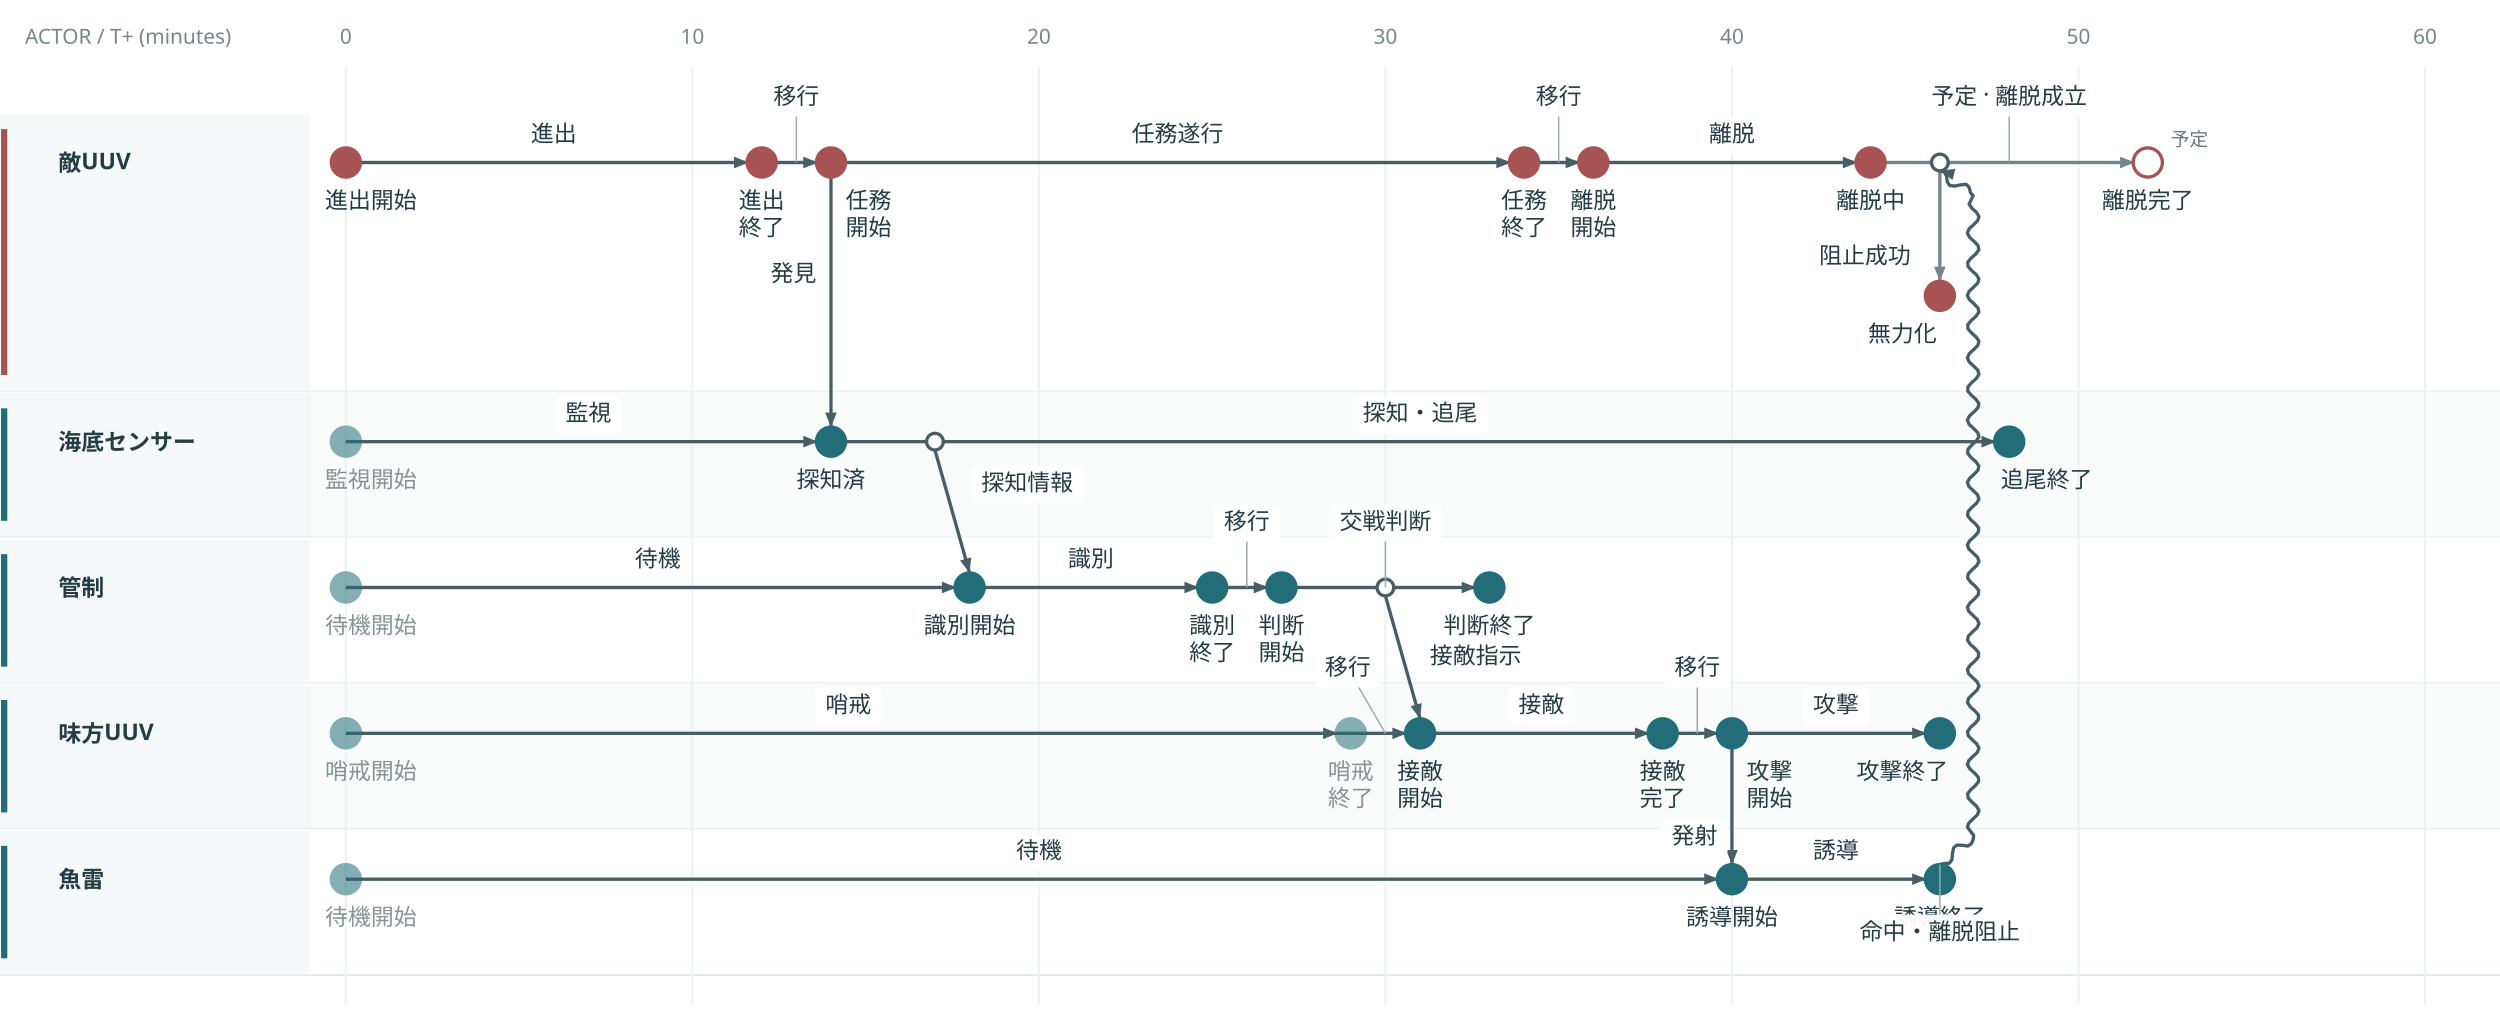
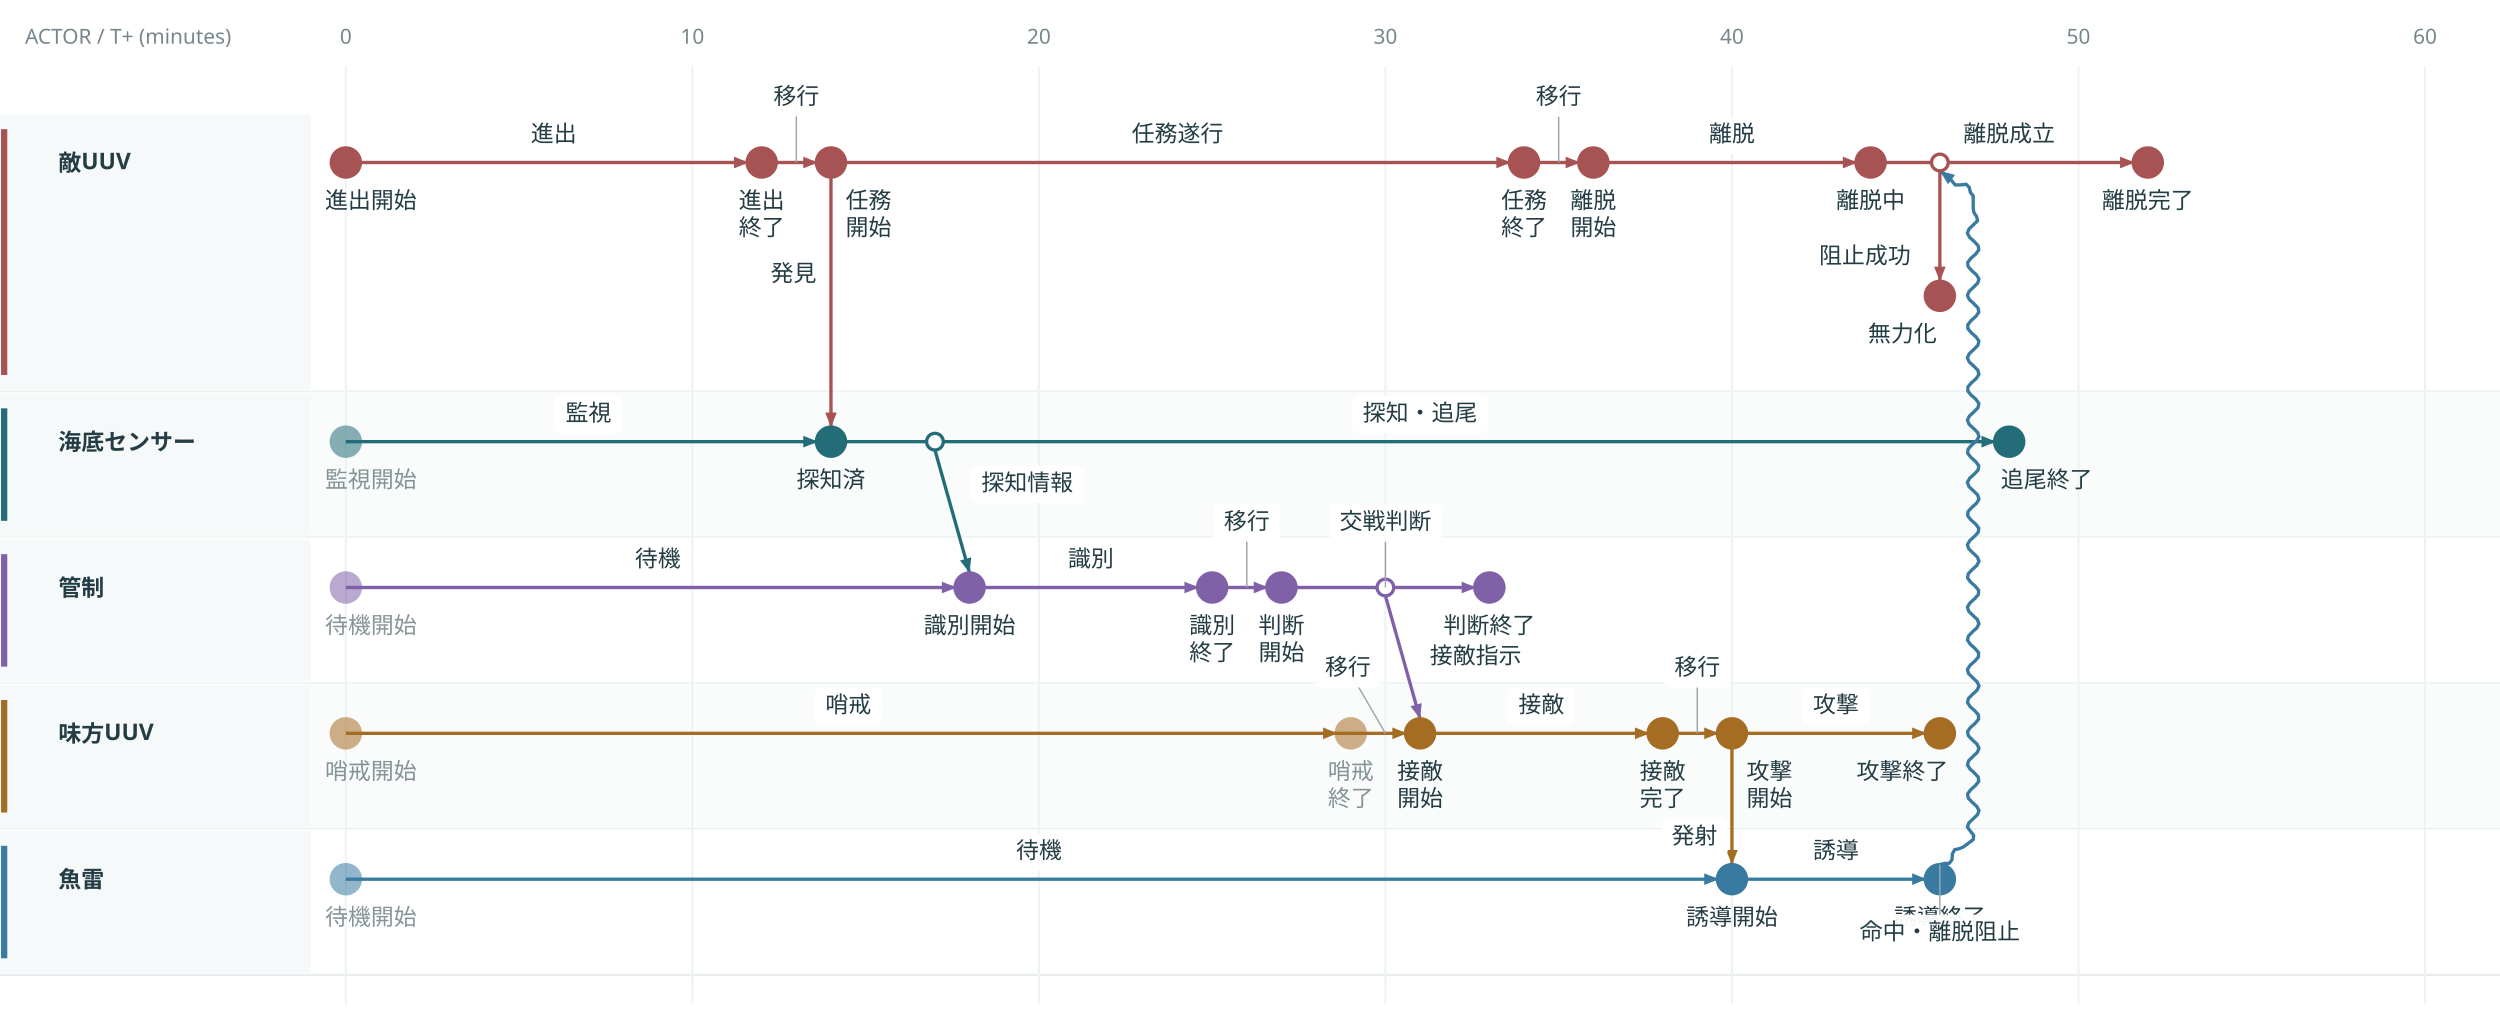
<svg xmlns="http://www.w3.org/2000/svg" width="1200" height="492" viewBox="0 0 1200 492" role="img" aria-label="海域監視 — 敵UUVの任務阻止" font-family="Segoe UI, Noto Sans JP, sans-serif" font-size="11" fill="#243d44" data-view="mission">
  <defs>
    <marker id="arrow" viewBox="0 0 10 10" refX="10" refY="5" markerWidth="7" markerHeight="7" orient="auto-start-reverse" markerUnits="userSpaceOnUse">
      <path d="M0,1 L10,5 L0,9 Z" fill="context-stroke" />
    </marker>
    <marker id="state-arrow" viewBox="0 0 10 10" refX="19" refY="5" markerWidth="7" markerHeight="7" orient="auto-start-reverse" markerUnits="userSpaceOnUse">
      <path d="M0,1 L10,5 L0,9 Z" fill="context-stroke" />
    </marker>
    <clipPath id="time-clip">
      <rect x="152" y="32" width="1048" height="492" />
    </clipPath>
  </defs>
  <rect width="100%" height="100%" fill="white" />
  <rect x="0" y="54" width="1200" height="134" fill="#ffffff" />
  <path d="M0,188 H1200" stroke="#e7edef" />
  <rect x="0" y="188" width="1200" height="70" fill="#fafcfc" />
  <path d="M0,258 H1200" stroke="#e7edef" />
  <rect x="0" y="258" width="1200" height="70" fill="#ffffff" />
  <path d="M0,328 H1200" stroke="#e7edef" />
  <rect x="0" y="328" width="1200" height="70" fill="#fafcfc" />
  <path d="M0,398 H1200" stroke="#e7edef" />
  <rect x="0" y="398" width="1200" height="70" fill="#ffffff" />
  <path d="M0,468 H1200" stroke="#e7edef" />
  <path d="M166,32 V482" stroke="#eef2f3" />
  <text x="166" y="21" text-anchor="middle" font-size="10" fill="#77868c">0</text>
  <path d="M332.333,32 V482" stroke="#eef2f3" />
  <text x="332.333" y="21" text-anchor="middle" font-size="10" fill="#77868c">10</text>
  <path d="M498.667,32 V482" stroke="#eef2f3" />
  <text x="498.667" y="21" text-anchor="middle" font-size="10" fill="#77868c">20</text>
  <path d="M665,32 V482" stroke="#eef2f3" />
  <text x="665" y="21" text-anchor="middle" font-size="10" fill="#77868c">30</text>
  <path d="M831.333,32 V482" stroke="#eef2f3" />
  <text x="831.333" y="21" text-anchor="middle" font-size="10" fill="#77868c">40</text>
  <path d="M997.667,32 V482" stroke="#eef2f3" />
  <text x="997.667" y="21" text-anchor="middle" font-size="10" fill="#77868c">50</text>
  <path d="M1164,32 V482" stroke="#eef2f3" />
  <text x="1164" y="21" text-anchor="middle" font-size="10" fill="#77868c">60</text>
  <text x="12" y="21" font-size="10" fill="#77868c">ACTOR / T+ (minutes)</text>
  <g clip-path="url(#time-clip)">
    <g class="edge task">
-       <path class="line" data-polarity="positive" d="M166.00,78.00 L365.60,78.00" fill="none" stroke="#485e66" stroke-width="1.6" opacity="1" stroke-linejoin="round" marker-end="url(#state-arrow)" />
-     </g>
-     <g class="edge task">
-       <path class="line" data-polarity="positive" d="M398.87,78.00 L731.53,78.00" fill="none" stroke="#485e66" stroke-width="1.6" opacity="1" stroke-linejoin="round" marker-end="url(#state-arrow)" />
-     </g>
-     <g class="edge task">
-       <path class="line" data-polarity="positive" d="M764.80,78.00 L897.87,78.00" fill="none" stroke="#485e66" stroke-width="1.6" opacity="1" stroke-linejoin="round" marker-end="url(#state-arrow)" />
-     </g>
-     <g class="edge task">
-       <path class="line" data-polarity="positive" d="M166.00,212.00 L398.87,212.00" fill="none" stroke="#485e66" stroke-width="1.6" opacity="1" stroke-linejoin="round" marker-end="url(#state-arrow)" />
-     </g>
-     <g class="edge task">
-       <path class="line" data-polarity="positive" d="M398.87,212.00 L964.40,212.00" fill="none" stroke="#485e66" stroke-width="1.6" opacity="1" stroke-linejoin="round" marker-end="url(#state-arrow)" />
-     </g>
-     <g class="edge task">
-       <path class="line" data-polarity="positive" d="M166.00,282.00 L465.40,282.00" fill="none" stroke="#485e66" stroke-width="1.6" opacity="1" stroke-linejoin="round" marker-end="url(#state-arrow)" />
-     </g>
-     <g class="edge task">
-       <path class="line" data-polarity="positive" d="M465.40,282.00 L581.83,282.00" fill="none" stroke="#485e66" stroke-width="1.6" opacity="1" stroke-linejoin="round" marker-end="url(#state-arrow)" />
-     </g>
-     <g class="edge task">
-       <path class="line" data-polarity="positive" d="M615.10,282.00 L714.90,282.00" fill="none" stroke="#485e66" stroke-width="1.6" opacity="1" stroke-linejoin="round" marker-end="url(#state-arrow)" />
-     </g>
-     <g class="edge task">
-       <path class="line" data-polarity="positive" d="M166.00,352.00 L648.37,352.00" fill="none" stroke="#485e66" stroke-width="1.6" opacity="1" stroke-linejoin="round" marker-end="url(#state-arrow)" />
-     </g>
-     <g class="edge task">
-       <path class="line" data-polarity="positive" d="M681.63,352.00 L798.07,352.00" fill="none" stroke="#485e66" stroke-width="1.6" opacity="1" stroke-linejoin="round" marker-end="url(#state-arrow)" />
-     </g>
-     <g class="edge task">
-       <path class="line" data-polarity="positive" d="M831.33,352.00 L931.13,352.00" fill="none" stroke="#485e66" stroke-width="1.6" opacity="1" stroke-linejoin="round" marker-end="url(#state-arrow)" />
-     </g>
-     <g class="edge task">
-       <path class="line" data-polarity="positive" d="M166.00,422.00 L831.33,422.00" fill="none" stroke="#485e66" stroke-width="1.6" opacity="1" stroke-linejoin="round" marker-end="url(#state-arrow)" />
-     </g>
-     <g class="edge task">
-       <path class="line" data-polarity="positive" d="M831.33,422.00 L931.13,422.00" fill="none" stroke="#485e66" stroke-width="1.6" opacity="1" stroke-linejoin="round" marker-end="url(#state-arrow)" />
-     </g>
-     <g class="edge task">
-       <path class="line" data-polarity="positive" d="M365.60,78.00 L398.87,78.00" fill="none" stroke="#485e66" stroke-width="1.6" opacity="1" stroke-linejoin="round" marker-end="url(#state-arrow)" />
-     </g>
-     <g class="edge task">
-       <path class="line" data-polarity="positive" d="M731.53,78.00 L764.80,78.00" fill="none" stroke="#485e66" stroke-width="1.6" opacity="1" stroke-linejoin="round" marker-end="url(#state-arrow)" />
-     </g>
-     <g class="edge task">
-       <path class="line" data-polarity="positive" d="M897.87,78.00 L1030.93,78.00" fill="none" stroke="#485e66" stroke-width="1.6" opacity="0.76" stroke-linejoin="round" marker-end="url(#state-arrow)" />
-     </g>
-     <g class="edge task">
-       <path class="line" data-polarity="positive" d="M581.83,282.00 L615.10,282.00" fill="none" stroke="#485e66" stroke-width="1.6" opacity="1" stroke-linejoin="round" marker-end="url(#state-arrow)" />
-     </g>
-     <g class="edge task">
-       <path class="line" data-polarity="positive" d="M648.37,352.00 L681.63,352.00" fill="none" stroke="#485e66" stroke-width="1.6" opacity="1" stroke-linejoin="round" marker-end="url(#state-arrow)" />
-     </g>
-     <g class="edge task">
-       <path class="line" data-polarity="positive" d="M798.07,352.00 L831.33,352.00" fill="none" stroke="#485e66" stroke-width="1.6" opacity="1" stroke-linejoin="round" marker-end="url(#state-arrow)" />
+       <path class="line" data-polarity="positive" d="M166.00,78.00 L365.60,78.00" fill="none" stroke="#a75353" stroke-width="1.6" opacity="1" stroke-linejoin="round" marker-end="url(#state-arrow)" />
+     </g>
+     <g class="edge task">
+       <path class="line" data-polarity="positive" d="M398.87,78.00 L731.53,78.00" fill="none" stroke="#a75353" stroke-width="1.6" opacity="1" stroke-linejoin="round" marker-end="url(#state-arrow)" />
+     </g>
+     <g class="edge task">
+       <path class="line" data-polarity="positive" d="M764.80,78.00 L897.87,78.00" fill="none" stroke="#a75353" stroke-width="1.6" opacity="1" stroke-linejoin="round" marker-end="url(#state-arrow)" />
+     </g>
+     <g class="edge task">
+       <path class="line" data-polarity="positive" d="M166.00,212.00 L398.87,212.00" fill="none" stroke="#236d78" stroke-width="1.6" opacity="1" stroke-linejoin="round" marker-end="url(#state-arrow)" />
+     </g>
+     <g class="edge task">
+       <path class="line" data-polarity="positive" d="M398.87,212.00 L964.40,212.00" fill="none" stroke="#236d78" stroke-width="1.6" opacity="1" stroke-linejoin="round" marker-end="url(#state-arrow)" />
+     </g>
+     <g class="edge task">
+       <path class="line" data-polarity="positive" d="M166.00,282.00 L465.40,282.00" fill="none" stroke="#8061a8" stroke-width="1.6" opacity="1" stroke-linejoin="round" marker-end="url(#state-arrow)" />
+     </g>
+     <g class="edge task">
+       <path class="line" data-polarity="positive" d="M465.40,282.00 L581.83,282.00" fill="none" stroke="#8061a8" stroke-width="1.6" opacity="1" stroke-linejoin="round" marker-end="url(#state-arrow)" />
+     </g>
+     <g class="edge task">
+       <path class="line" data-polarity="positive" d="M615.10,282.00 L714.90,282.00" fill="none" stroke="#8061a8" stroke-width="1.6" opacity="1" stroke-linejoin="round" marker-end="url(#state-arrow)" />
+     </g>
+     <g class="edge task">
+       <path class="line" data-polarity="positive" d="M166.00,352.00 L648.37,352.00" fill="none" stroke="#a56c24" stroke-width="1.6" opacity="1" stroke-linejoin="round" marker-end="url(#state-arrow)" />
+     </g>
+     <g class="edge task">
+       <path class="line" data-polarity="positive" d="M681.63,352.00 L798.07,352.00" fill="none" stroke="#a56c24" stroke-width="1.6" opacity="1" stroke-linejoin="round" marker-end="url(#state-arrow)" />
+     </g>
+     <g class="edge task">
+       <path class="line" data-polarity="positive" d="M831.33,352.00 L931.13,352.00" fill="none" stroke="#a56c24" stroke-width="1.6" opacity="1" stroke-linejoin="round" marker-end="url(#state-arrow)" />
+     </g>
+     <g class="edge task">
+       <path class="line" data-polarity="positive" d="M166.00,422.00 L831.33,422.00" fill="none" stroke="#397aa0" stroke-width="1.6" opacity="1" stroke-linejoin="round" marker-end="url(#state-arrow)" />
+     </g>
+     <g class="edge task">
+       <path class="line" data-polarity="positive" d="M831.33,422.00 L931.13,422.00" fill="none" stroke="#397aa0" stroke-width="1.6" opacity="1" stroke-linejoin="round" marker-end="url(#state-arrow)" />
+     </g>
+     <g class="edge task">
+       <path class="line" data-polarity="positive" d="M365.60,78.00 L398.87,78.00" fill="none" stroke="#a75353" stroke-width="1.6" opacity="1" stroke-linejoin="round" marker-end="url(#state-arrow)" />
+     </g>
+     <g class="edge task">
+       <path class="line" data-polarity="positive" d="M731.53,78.00 L764.80,78.00" fill="none" stroke="#a75353" stroke-width="1.6" opacity="1" stroke-linejoin="round" marker-end="url(#state-arrow)" />
+     </g>
+     <g class="edge task">
+       <path class="line" data-polarity="positive" d="M897.87,78.00 L1030.93,78.00" fill="none" stroke="#a75353" stroke-width="1.6" opacity="1" stroke-linejoin="round" marker-end="url(#state-arrow)" />
+     </g>
+     <g class="edge task">
+       <path class="line" data-polarity="positive" d="M581.83,282.00 L615.10,282.00" fill="none" stroke="#8061a8" stroke-width="1.6" opacity="1" stroke-linejoin="round" marker-end="url(#state-arrow)" />
+     </g>
+     <g class="edge task">
+       <path class="line" data-polarity="positive" d="M648.37,352.00 L681.63,352.00" fill="none" stroke="#a56c24" stroke-width="1.6" opacity="1" stroke-linejoin="round" marker-end="url(#state-arrow)" />
+     </g>
+     <g class="edge task">
+       <path class="line" data-polarity="positive" d="M798.07,352.00 L831.33,352.00" fill="none" stroke="#a56c24" stroke-width="1.6" opacity="1" stroke-linejoin="round" marker-end="url(#state-arrow)" />
    </g>
    <g class="edge outcome">
-       <path class="line" data-polarity="positive" d="M931.13,82.00 L931.13,135.00" fill="none" stroke="#485e66" stroke-width="1.6" opacity="0.76" stroke-linejoin="round" marker-end="url(#arrow)" />
-     </g>
-     <g class="edge causal">
-       <path class="line" data-polarity="positive" d="M398.87,85.00 L398.87,205.00" fill="none" stroke="#485e66" stroke-width="1.6" opacity="1" stroke-linejoin="round" marker-end="url(#arrow)" />
-     </g>
-     <g class="edge causal">
-       <path class="line" data-polarity="positive" d="M448.77,216.00 L465.40,275.00" fill="none" stroke="#485e66" stroke-width="1.6" opacity="1" stroke-linejoin="round" marker-end="url(#arrow)" />
-     </g>
-     <g class="edge causal">
-       <path class="line" data-polarity="positive" d="M665.00,286.00 L681.63,345.00" fill="none" stroke="#485e66" stroke-width="1.6" opacity="1" stroke-linejoin="round" marker-end="url(#arrow)" />
-     </g>
-     <g class="edge causal">
-       <path class="line" data-polarity="positive" d="M831.33,359.00 L831.33,415.00" fill="none" stroke="#485e66" stroke-width="1.6" opacity="1" stroke-linejoin="round" marker-end="url(#arrow)" />
-     </g>
-     <g class="edge causal">
-       <path class="line" data-polarity="negative" d="M931.13,415.00 L931.13,415.00 L933.23,414.47 L935.67,414.38 L936.92,412.72 L937.18,409.73 L937.68,407.06 L939.14,405.67 L941.65,405.69 L944.48,406.13 L946.17,405.05 L947.13,403.00 L947.13,403.00 L947.13,403.00 L947.13,403.00 L947.37,401.01 L945.83,399.01 L944.35,397.02 L945.03,395.03 L947.10,393.03 L949.18,391.04 L949.92,389.05 L948.83,387.05 L946.62,385.06 L944.75,383.06 L944.45,381.07 L945.91,379.08 L948.18,377.08 L949.76,375.09 L949.61,373.10 L947.83,371.10 L945.59,369.11 L944.37,367.12 L944.96,365.12 L946.98,363.13 L949.10,361.14 L949.93,359.14 L948.92,357.15 L946.73,355.15 L944.81,353.16 L944.42,351.17 L945.81,349.17 L948.08,347.18 L949.72,345.19 L949.66,343.19 L947.94,341.20 L945.69,339.21 L944.39,337.21 L944.89,335.22 L946.87,333.23 L949.02,331.23 L949.93,329.24 L949.00,327.25 L946.84,325.25 L944.87,323.26 L944.39,321.26 L945.71,319.27 L947.97,317.28 L949.67,315.28 L949.71,313.29 L948.05,311.30 L945.79,309.30 L944.41,307.31 L944.82,305.32 L946.76,303.32 L948.94,301.33 L949.93,299.34 L949.09,297.34 L946.96,295.35 L944.94,293.35 L944.37,291.36 L945.62,289.37 L947.86,287.37 L949.63,285.38 L949.75,283.39 L948.16,281.39 L945.89,279.40 L944.44,277.41 L944.76,275.41 L946.64,273.42 L948.85,271.43 L949.93,269.43 L949.17,267.44 L947.07,265.45 L945.01,263.45 L944.35,261.46 L945.52,259.46 L947.75,257.47 L949.57,255.48 L949.79,253.48 L948.26,251.49 L945.99,249.50 L944.47,247.50 L944.70,245.51 L946.53,243.52 L948.76,241.52 L949.91,239.53 L949.24,237.54 L947.18,235.54 L945.09,233.55 L944.34,231.55 L945.43,229.56 L947.64,227.57 L949.51,225.57 L949.82,223.58 L948.36,221.59 L946.10,219.59 L944.51,217.60 L944.65,215.61 L946.42,213.61 L948.66,211.62 L949.90,209.63 L949.31,207.63 L947.30,205.64 L945.17,203.65 L944.34,201.65 L945.34,199.66 L947.53,197.66 L949.45,195.67 L949.85,193.68 L948.47,191.68 L946.20,189.69 L944.55,187.70 L944.60,185.70 L946.31,183.71 L948.57,181.72 L949.88,179.72 L949.38,177.73 L947.41,175.74 L945.25,173.74 L944.33,171.75 L945.26,169.75 L947.41,167.76 L949.39,165.77 L949.88,163.77 L948.56,161.78 L946.31,159.79 L944.60,157.79 L944.55,155.80 L946.21,153.81 L948.47,151.81 L949.85,149.82 L949.45,147.83 L947.52,145.83 L945.34,143.84 L944.34,141.85 L945.17,139.85 L947.30,137.86 L949.32,135.86 L949.90,133.87 L948.66,131.88 L946.42,129.88 L944.65,127.89 L944.51,125.90 L946.10,123.90 L948.37,121.91 L949.83,119.92 L949.51,117.92 L947.63,115.93 L945.43,113.94 L944.34,111.94 L945.09,109.95 L947.19,107.95 L949.24,105.96 L949.91,103.97 L948.75,101.97 L946.53,99.98 L945.19,97.99 L946.07,95.99 L947.13,94.00 L947.13,94.00 L947.13,94.00 L947.13,94.00 L945.81,92.44 L945.21,89.90 L943.79,88.46 L941.08,88.73 L938.15,89.32 L935.86,89.03 L934.68,87.26 L934.33,84.40 L933.23,82.53 L931.13,82.00 L931.13,82.00" fill="none" stroke="#485e66" stroke-width="1.6" opacity="1" stroke-linejoin="round" marker-end="url(#arrow)" />
+       <path class="line" data-polarity="positive" d="M931.13,82.00 L931.13,135.00" fill="none" stroke="#a75353" stroke-width="1.6" opacity="1" stroke-linejoin="round" marker-end="url(#arrow)" />
+     </g>
+     <g class="edge causal">
+       <path class="line" data-polarity="positive" d="M398.87,85.00 L398.87,205.00" fill="none" stroke="#a75353" stroke-width="1.6" opacity="1" stroke-linejoin="round" marker-end="url(#arrow)" />
+     </g>
+     <g class="edge causal">
+       <path class="line" data-polarity="positive" d="M448.77,216.00 L465.40,275.00" fill="none" stroke="#236d78" stroke-width="1.6" opacity="1" stroke-linejoin="round" marker-end="url(#arrow)" />
+     </g>
+     <g class="edge causal">
+       <path class="line" data-polarity="positive" d="M665.00,286.00 L681.63,345.00" fill="none" stroke="#8061a8" stroke-width="1.6" opacity="1" stroke-linejoin="round" marker-end="url(#arrow)" />
+     </g>
+     <g class="edge causal">
+       <path class="line" data-polarity="positive" d="M831.33,359.00 L831.33,415.00" fill="none" stroke="#a56c24" stroke-width="1.6" opacity="1" stroke-linejoin="round" marker-end="url(#arrow)" />
+     </g>
+     <g class="edge causal">
+       <defs>
+         <marker id="negative-arrow-24" viewBox="0 0 10 10" refX="10" refY="5" markerWidth="7" markerHeight="7" orient="-143.13" markerUnits="userSpaceOnUse">
+           <path d="M0,1 L10,5 L0,9 Z" fill="#397aa0" />
+         </marker>
+       </defs>
+       <path class="line" data-polarity="negative" d="M931.13,415.00 L931.13,415.00 L933.23,414.47 L935.67,414.38 L936.92,412.72 L937.18,409.73 L938.26,407.84 L940.41,407.37 L942.33,406.60 L943.93,405.40 L945.53,404.20 L947.13,403.00 L947.13,403.00 L947.13,403.00 L947.13,403.00 L947.37,401.01 L945.83,399.01 L944.35,397.02 L945.03,395.03 L947.10,393.03 L949.18,391.04 L949.92,389.05 L948.83,387.05 L946.62,385.06 L944.75,383.06 L944.45,381.07 L945.91,379.08 L948.18,377.08 L949.76,375.09 L949.61,373.10 L947.83,371.10 L945.59,369.11 L944.37,367.12 L944.96,365.12 L946.98,363.13 L949.10,361.14 L949.93,359.14 L948.92,357.15 L946.73,355.15 L944.81,353.16 L944.42,351.17 L945.81,349.17 L948.08,347.18 L949.72,345.19 L949.66,343.19 L947.94,341.20 L945.69,339.21 L944.39,337.21 L944.89,335.22 L946.87,333.23 L949.02,331.23 L949.93,329.24 L949.00,327.25 L946.84,325.25 L944.87,323.26 L944.39,321.26 L945.71,319.27 L947.97,317.28 L949.67,315.28 L949.71,313.29 L948.05,311.30 L945.79,309.30 L944.41,307.31 L944.82,305.32 L946.76,303.32 L948.94,301.33 L949.93,299.34 L949.09,297.34 L946.96,295.35 L944.94,293.35 L944.37,291.36 L945.62,289.37 L947.86,287.37 L949.63,285.38 L949.75,283.39 L948.16,281.39 L945.89,279.40 L944.44,277.41 L944.76,275.41 L946.64,273.42 L948.85,271.43 L949.93,269.43 L949.17,267.44 L947.07,265.45 L945.01,263.45 L944.35,261.46 L945.52,259.46 L947.75,257.47 L949.57,255.48 L949.79,253.48 L948.26,251.49 L945.99,249.50 L944.47,247.50 L944.70,245.51 L946.53,243.52 L948.76,241.52 L949.91,239.53 L949.24,237.54 L947.18,235.54 L945.09,233.55 L944.34,231.55 L945.43,229.56 L947.64,227.57 L949.51,225.57 L949.82,223.58 L948.36,221.59 L946.10,219.59 L944.51,217.60 L944.65,215.61 L946.42,213.61 L948.66,211.62 L949.90,209.63 L949.31,207.63 L947.30,205.64 L945.17,203.65 L944.34,201.65 L945.34,199.66 L947.53,197.66 L949.45,195.67 L949.85,193.68 L948.47,191.68 L946.20,189.69 L944.55,187.70 L944.60,185.70 L946.31,183.71 L948.57,181.72 L949.88,179.72 L949.38,177.73 L947.41,175.74 L945.25,173.74 L944.33,171.75 L945.26,169.75 L947.41,167.76 L949.39,165.77 L949.88,163.77 L948.56,161.78 L946.31,159.79 L944.60,157.79 L944.55,155.80 L946.21,153.81 L948.47,151.81 L949.85,149.82 L949.45,147.83 L947.52,145.83 L945.34,143.84 L944.34,141.85 L945.17,139.85 L947.30,137.86 L949.32,135.86 L949.90,133.87 L948.66,131.88 L946.42,129.88 L944.65,127.89 L944.51,125.90 L946.10,123.90 L948.37,121.91 L949.83,119.92 L949.51,117.92 L947.63,115.93 L945.43,113.94 L944.34,111.94 L945.09,109.95 L947.19,107.95 L949.23,105.96 L948.78,103.97 L947.45,101.97 L947.13,99.98 L947.13,97.99 L947.13,95.99 L947.13,94.00 L947.13,94.00 L947.13,94.00 L947.13,94.00 L945.81,92.44 L945.21,89.90 L943.79,88.46 L941.08,88.73 L938.54,88.79 L937.20,87.25 L935.93,85.60 L934.33,84.40 L932.73,83.20 L931.13,82.00 L931.13,82.00" fill="none" stroke="#397aa0" stroke-width="1.6" opacity="1" stroke-linejoin="round" marker-end="url(#negative-arrow-24)" />
    </g>
    <g class="junction" data-time="46">
-       <circle cx="931.133" cy="78" r="4" fill="white" stroke="#485e66" stroke-width="1.6" />
+       <circle cx="931.133" cy="78" r="4" fill="white" stroke="#a75353" stroke-width="1.6" />
    </g>
    <g class="junction" data-time="17">
-       <circle cx="448.767" cy="212" r="4" fill="white" stroke="#485e66" stroke-width="1.6" />
+       <circle cx="448.767" cy="212" r="4" fill="white" stroke="#236d78" stroke-width="1.6" />
    </g>
    <g class="junction" data-time="30">
-       <circle cx="665" cy="282" r="4" fill="white" stroke="#485e66" stroke-width="1.6" />
+       <circle cx="665" cy="282" r="4" fill="white" stroke="#8061a8" stroke-width="1.6" />
    </g>
    <g class="state" opacity="1">
      <circle class="body" cx="166" cy="78" r="7" fill="#a75353" stroke="#a75353" stroke-width="1.6" />
      <text x="178" y="100" text-anchor="middle" font-size="11">進出開始</text>
    </g>
    <g class="state" opacity="1">
      <circle class="body" cx="365.6" cy="78" r="7" fill="#a75353" stroke="#a75353" stroke-width="1.6" />
      <text x="365.6" y="100" text-anchor="middle" font-size="11">進出</text>
      <text x="365.6" y="113" text-anchor="middle" font-size="11">終了</text>
    </g>
    <g class="state" opacity="1">
      <circle class="body" cx="398.867" cy="78" r="7" fill="#a75353" stroke="#a75353" stroke-width="1.6" />
      <text x="416.867" y="100" text-anchor="middle" font-size="11">任務</text>
      <text x="416.867" y="113" text-anchor="middle" font-size="11">開始</text>
    </g>
    <g class="state" opacity="1">
      <circle class="body" cx="731.533" cy="78" r="7" fill="#a75353" stroke="#a75353" stroke-width="1.6" />
      <text x="731.533" y="100" text-anchor="middle" font-size="11">任務</text>
      <text x="731.533" y="113" text-anchor="middle" font-size="11">終了</text>
    </g>
    <g class="state" opacity="1">
      <circle class="body" cx="764.8" cy="78" r="7" fill="#a75353" stroke="#a75353" stroke-width="1.6" />
      <text x="764.8" y="100" text-anchor="middle" font-size="11">離脱</text>
      <text x="764.8" y="113" text-anchor="middle" font-size="11">開始</text>
    </g>
    <g class="state" opacity="1">
      <circle class="body" cx="897.867" cy="78" r="7" fill="#a75353" stroke="#a75353" stroke-width="1.6" />
      <text x="897.867" y="100" text-anchor="middle" font-size="11">離脱中</text>
    </g>
    <g class="state" opacity="1">
      <circle class="body" cx="931.133" cy="142" r="7" fill="#a75353" stroke="#a75353" stroke-width="1.6" />
      <text x="913.133" y="164" text-anchor="middle" font-size="11">無力化</text>
    </g>
    <g class="state" opacity="1">
-       <circle class="body" cx="1030.933" cy="78" r="7" fill="white" stroke="#a75353" stroke-width="1.6" />
+       <circle class="body" cx="1030.933" cy="78" r="7" fill="#a75353" stroke="#a75353" stroke-width="1.6" />
      <text x="1030.933" y="100" text-anchor="middle" font-size="11">離脱完了</text>
-       <text x="1041.933" y="70" font-size="9" fill="#66777d">予定</text>
    </g>
    <g class="state" opacity="0.55">
      <circle class="body" cx="166" cy="212" r="7" fill="#236d78" stroke="#236d78" stroke-width="1.6" />
      <text x="178" y="234" text-anchor="middle" font-size="11">監視開始</text>
    </g>
    <g class="state" opacity="1">
      <circle class="body" cx="398.867" cy="212" r="7" fill="#236d78" stroke="#236d78" stroke-width="1.6" />
      <text x="398.867" y="234" text-anchor="middle" font-size="11">探知済</text>
    </g>
    <g class="state" opacity="1">
      <circle class="body" cx="964.4" cy="212" r="7" fill="#236d78" stroke="#236d78" stroke-width="1.6" />
      <text x="982.4" y="234" text-anchor="middle" font-size="11">追尾終了</text>
    </g>
    <g class="state" opacity="0.55">
-       <circle class="body" cx="166" cy="282" r="7" fill="#236d78" stroke="#236d78" stroke-width="1.6" />
+       <circle class="body" cx="166" cy="282" r="7" fill="#8061a8" stroke="#8061a8" stroke-width="1.6" />
      <text x="178" y="304" text-anchor="middle" font-size="11">待機開始</text>
    </g>
    <g class="state" opacity="1">
-       <circle class="body" cx="465.4" cy="282" r="7" fill="#236d78" stroke="#236d78" stroke-width="1.6" />
+       <circle class="body" cx="465.4" cy="282" r="7" fill="#8061a8" stroke="#8061a8" stroke-width="1.6" />
      <text x="465.4" y="304" text-anchor="middle" font-size="11">識別開始</text>
    </g>
    <g class="state" opacity="1">
-       <circle class="body" cx="581.833" cy="282" r="7" fill="#236d78" stroke="#236d78" stroke-width="1.6" />
+       <circle class="body" cx="581.833" cy="282" r="7" fill="#8061a8" stroke="#8061a8" stroke-width="1.6" />
      <text x="581.833" y="304" text-anchor="middle" font-size="11">識別</text>
      <text x="581.833" y="317" text-anchor="middle" font-size="11">終了</text>
    </g>
    <g class="state" opacity="1">
-       <circle class="body" cx="615.1" cy="282" r="7" fill="#236d78" stroke="#236d78" stroke-width="1.6" />
+       <circle class="body" cx="615.1" cy="282" r="7" fill="#8061a8" stroke="#8061a8" stroke-width="1.6" />
      <text x="615.1" y="304" text-anchor="middle" font-size="11">判断</text>
      <text x="615.1" y="317" text-anchor="middle" font-size="11">開始</text>
    </g>
    <g class="state" opacity="1">
-       <circle class="body" cx="714.9" cy="282" r="7" fill="#236d78" stroke="#236d78" stroke-width="1.6" />
+       <circle class="body" cx="714.9" cy="282" r="7" fill="#8061a8" stroke="#8061a8" stroke-width="1.6" />
      <text x="714.9" y="304" text-anchor="middle" font-size="11">判断終了</text>
    </g>
    <g class="state" opacity="0.55">
-       <circle class="body" cx="166" cy="352" r="7" fill="#236d78" stroke="#236d78" stroke-width="1.6" />
+       <circle class="body" cx="166" cy="352" r="7" fill="#a56c24" stroke="#a56c24" stroke-width="1.6" />
      <text x="178" y="374" text-anchor="middle" font-size="11">哨戒開始</text>
    </g>
    <g class="state" opacity="0.55">
-       <circle class="body" cx="648.367" cy="352" r="7" fill="#236d78" stroke="#236d78" stroke-width="1.6" />
+       <circle class="body" cx="648.367" cy="352" r="7" fill="#a56c24" stroke="#a56c24" stroke-width="1.6" />
      <text x="648.367" y="374" text-anchor="middle" font-size="11">哨戒</text>
      <text x="648.367" y="387" text-anchor="middle" font-size="11">終了</text>
    </g>
    <g class="state" opacity="1">
-       <circle class="body" cx="681.633" cy="352" r="7" fill="#236d78" stroke="#236d78" stroke-width="1.6" />
+       <circle class="body" cx="681.633" cy="352" r="7" fill="#a56c24" stroke="#a56c24" stroke-width="1.6" />
      <text x="681.633" y="374" text-anchor="middle" font-size="11">接敵</text>
      <text x="681.633" y="387" text-anchor="middle" font-size="11">開始</text>
    </g>
    <g class="state" opacity="1">
-       <circle class="body" cx="798.067" cy="352" r="7" fill="#236d78" stroke="#236d78" stroke-width="1.6" />
+       <circle class="body" cx="798.067" cy="352" r="7" fill="#a56c24" stroke="#a56c24" stroke-width="1.6" />
      <text x="798.067" y="374" text-anchor="middle" font-size="11">接敵</text>
      <text x="798.067" y="387" text-anchor="middle" font-size="11">完了</text>
    </g>
    <g class="state" opacity="1">
-       <circle class="body" cx="831.333" cy="352" r="7" fill="#236d78" stroke="#236d78" stroke-width="1.6" />
+       <circle class="body" cx="831.333" cy="352" r="7" fill="#a56c24" stroke="#a56c24" stroke-width="1.6" />
      <text x="849.333" y="374" text-anchor="middle" font-size="11">攻撃</text>
      <text x="849.333" y="387" text-anchor="middle" font-size="11">開始</text>
    </g>
    <g class="state" opacity="1">
-       <circle class="body" cx="931.133" cy="352" r="7" fill="#236d78" stroke="#236d78" stroke-width="1.6" />
+       <circle class="body" cx="931.133" cy="352" r="7" fill="#a56c24" stroke="#a56c24" stroke-width="1.6" />
      <text x="913.133" y="374" text-anchor="middle" font-size="11">攻撃終了</text>
    </g>
    <g class="state" opacity="0.55">
-       <circle class="body" cx="166" cy="422" r="7" fill="#236d78" stroke="#236d78" stroke-width="1.6" />
+       <circle class="body" cx="166" cy="422" r="7" fill="#397aa0" stroke="#397aa0" stroke-width="1.6" />
      <text x="178" y="444" text-anchor="middle" font-size="11">待機開始</text>
    </g>
    <g class="state" opacity="1">
-       <circle class="body" cx="831.333" cy="422" r="7" fill="#236d78" stroke="#236d78" stroke-width="1.6" />
+       <circle class="body" cx="831.333" cy="422" r="7" fill="#397aa0" stroke="#397aa0" stroke-width="1.6" />
      <text x="831.333" y="444" text-anchor="middle" font-size="11">誘導開始</text>
    </g>
    <g class="state" opacity="1">
-       <circle class="body" cx="931.133" cy="422" r="7" fill="#236d78" stroke="#236d78" stroke-width="1.6" />
+       <circle class="body" cx="931.133" cy="422" r="7" fill="#397aa0" stroke="#397aa0" stroke-width="1.6" />
      <text x="931.133" y="444" text-anchor="middle" font-size="11">誘導終了</text>
    </g>
    <g class="edge-label">
      <rect x="249.8" y="56" width="32" height="18" rx="3" fill="white" fill-opacity=".94" />
      <text x="265.8" y="68" text-anchor="middle">進出</text>
    </g>
    <g class="edge-label">
      <rect x="538.2" y="56" width="54" height="18" rx="3" fill="white" fill-opacity=".94" />
      <text x="565.2" y="68" text-anchor="middle">任務遂行</text>
    </g>
    <g class="edge-label">
      <rect x="815.333" y="56" width="32" height="18" rx="3" fill="white" fill-opacity=".94" />
      <text x="831.333" y="68" text-anchor="middle">離脱</text>
    </g>
    <g class="edge-label">
      <rect x="266.433" y="190" width="32" height="18" rx="3" fill="white" fill-opacity=".94" />
      <text x="282.433" y="202" text-anchor="middle">監視</text>
    </g>
    <g class="edge-label">
      <rect x="649.133" y="190" width="65" height="18" rx="3" fill="white" fill-opacity=".94" />
      <text x="681.633" y="202" text-anchor="middle">探知・追尾</text>
    </g>
    <g class="edge-label">
      <rect x="299.7" y="260" width="32" height="18" rx="3" fill="white" fill-opacity=".94" />
      <text x="315.7" y="272" text-anchor="middle">待機</text>
    </g>
    <g class="edge-label">
      <rect x="507.617" y="260" width="32" height="18" rx="3" fill="white" fill-opacity=".94" />
      <text x="523.617" y="272" text-anchor="middle">識別</text>
    </g>
    <g class="edge-label">
      <path class="label-leader" d="M665,282 L665,251" stroke="#9aa8ad" stroke-width="0.7" fill="none" />
      <rect x="638" y="242" width="54" height="18" rx="3" fill="white" fill-opacity=".94" />
      <text x="665" y="254" text-anchor="middle">交戦判断</text>
    </g>
    <g class="edge-label">
      <rect x="391.183" y="330" width="32" height="18" rx="3" fill="white" fill-opacity=".94" />
      <text x="407.183" y="342" text-anchor="middle">哨戒</text>
    </g>
    <g class="edge-label">
      <rect x="723.85" y="330" width="32" height="18" rx="3" fill="white" fill-opacity=".94" />
      <text x="739.85" y="342" text-anchor="middle">接敵</text>
    </g>
    <g class="edge-label">
      <rect x="865.233" y="330" width="32" height="18" rx="3" fill="white" fill-opacity=".94" />
      <text x="881.233" y="342" text-anchor="middle">攻撃</text>
    </g>
    <g class="edge-label">
      <rect x="482.667" y="400" width="32" height="18" rx="3" fill="white" fill-opacity=".94" />
      <text x="498.667" y="412" text-anchor="middle">待機</text>
    </g>
    <g class="edge-label">
      <rect x="865.233" y="400" width="32" height="18" rx="3" fill="white" fill-opacity=".94" />
      <text x="881.233" y="412" text-anchor="middle">誘導</text>
    </g>
    <g class="edge-label">
      <path class="label-leader" d="M382.233,78 L382.233,47" stroke="#9aa8ad" stroke-width="0.7" fill="none" />
      <rect x="366.233" y="38" width="32" height="18" rx="3" fill="white" fill-opacity=".94" />
      <text x="382.233" y="50" text-anchor="middle">移行</text>
    </g>
    <g class="edge-label">
      <path class="label-leader" d="M748.167,78 L748.167,47" stroke="#9aa8ad" stroke-width="0.7" fill="none" />
      <rect x="732.167" y="38" width="32" height="18" rx="3" fill="white" fill-opacity=".94" />
      <text x="748.167" y="50" text-anchor="middle">移行</text>
    </g>
    <g class="edge-label">
-       <path class="label-leader" d="M964.4,78 L964.4,47" stroke="#9aa8ad" stroke-width="0.7" fill="none" />
-       <rect x="914.74" y="38" width="99.32" height="18" rx="3" fill="white" fill-opacity=".94" />
-       <text x="964.4" y="50" text-anchor="middle">予定 · 離脱成立</text>
+       <rect x="937.4" y="56" width="54" height="18" rx="3" fill="white" fill-opacity=".94" />
+       <text x="964.4" y="68" text-anchor="middle">離脱成立</text>
    </g>
    <g class="edge-label">
      <path class="label-leader" d="M598.467,282 L598.467,251" stroke="#9aa8ad" stroke-width="0.7" fill="none" />
      <rect x="582.467" y="242" width="32" height="18" rx="3" fill="white" fill-opacity=".94" />
      <text x="598.467" y="254" text-anchor="middle">移行</text>
    </g>
    <g class="edge-label">
      <path class="label-leader" d="M665,352 L647,321" stroke="#9aa8ad" stroke-width="0.7" fill="none" />
      <rect x="631" y="312" width="32" height="18" rx="3" fill="white" fill-opacity=".94" />
      <text x="647" y="324" text-anchor="middle">移行</text>
    </g>
    <g class="edge-label">
      <path class="label-leader" d="M814.7,352 L814.7,321" stroke="#9aa8ad" stroke-width="0.7" fill="none" />
      <rect x="798.7" y="312" width="32" height="18" rx="3" fill="white" fill-opacity=".94" />
      <text x="814.7" y="324" text-anchor="middle">移行</text>
    </g>
    <g class="edge-label">
      <rect x="868.133" y="114.5" width="54" height="18" rx="3" fill="white" fill-opacity=".94" />
      <text x="895.133" y="126.5" text-anchor="middle">阻止成功</text>
    </g>
    <g class="edge-label">
      <rect x="364.867" y="123" width="32" height="18" rx="3" fill="white" fill-opacity=".94" />
      <text x="380.867" y="135" text-anchor="middle">発見</text>
    </g>
    <g class="edge-label">
      <rect x="466.083" y="223.5" width="54" height="18" rx="3" fill="white" fill-opacity=".94" />
      <text x="493.083" y="235.5" text-anchor="middle">探知情報</text>
    </g>
    <g class="edge-label">
      <rect x="681.317" y="306.5" width="54" height="18" rx="3" fill="white" fill-opacity=".94" />
      <text x="708.317" y="318.5" text-anchor="middle">接敵指示</text>
    </g>
    <g class="edge-label">
      <rect x="797.333" y="393" width="32" height="18" rx="3" fill="white" fill-opacity=".94" />
      <text x="813.333" y="405" text-anchor="middle">発射</text>
    </g>
    <g class="edge-label">
      <path class="label-leader" d="M931.133,415 L931.133,448" stroke="#9aa8ad" stroke-width="0.7" fill="none" />
      <rect x="887.633" y="439" width="87" height="18" rx="3" fill="white" fill-opacity=".94" />
      <text x="931.133" y="451" text-anchor="middle">命中・離脱阻止</text>
    </g>
  </g>
  <g class="actor">
    <rect x="0" y="55" width="149" height="132" fill="#f6f9f9" />
    <path d="M2,62 V180" stroke="#a75353" stroke-width="3" />
    <text x="28" y="82" font-weight="600" font-size="11">敵UUV</text>
  </g>
  <g class="actor">
    <rect x="0" y="189" width="149" height="68" fill="#f6f9f9" />
    <path d="M2,196 V250" stroke="#236d78" stroke-width="3" />
    <text x="28" y="216" font-weight="600" font-size="11">海底センサー</text>
  </g>
  <g class="actor">
    <rect x="0" y="259" width="149" height="68" fill="#f6f9f9" />
-     <path d="M2,266 V320" stroke="#236d78" stroke-width="3" />
+     <path d="M2,266 V320" stroke="#8061a8" stroke-width="3" />
    <text x="28" y="286" font-weight="600" font-size="11">管制</text>
  </g>
  <g class="actor">
    <rect x="0" y="329" width="149" height="68" fill="#f6f9f9" />
-     <path d="M2,336 V390" stroke="#236d78" stroke-width="3" />
+     <path d="M2,336 V390" stroke="#a56c24" stroke-width="3" />
    <text x="28" y="356" font-weight="600" font-size="11">味方UUV</text>
  </g>
  <g class="actor">
    <rect x="0" y="399" width="149" height="68" fill="#f6f9f9" />
-     <path d="M2,406 V460" stroke="#236d78" stroke-width="3" />
+     <path d="M2,406 V460" stroke="#397aa0" stroke-width="3" />
    <text x="28" y="426" font-weight="600" font-size="11">魚雷</text>
  </g>
</svg>
